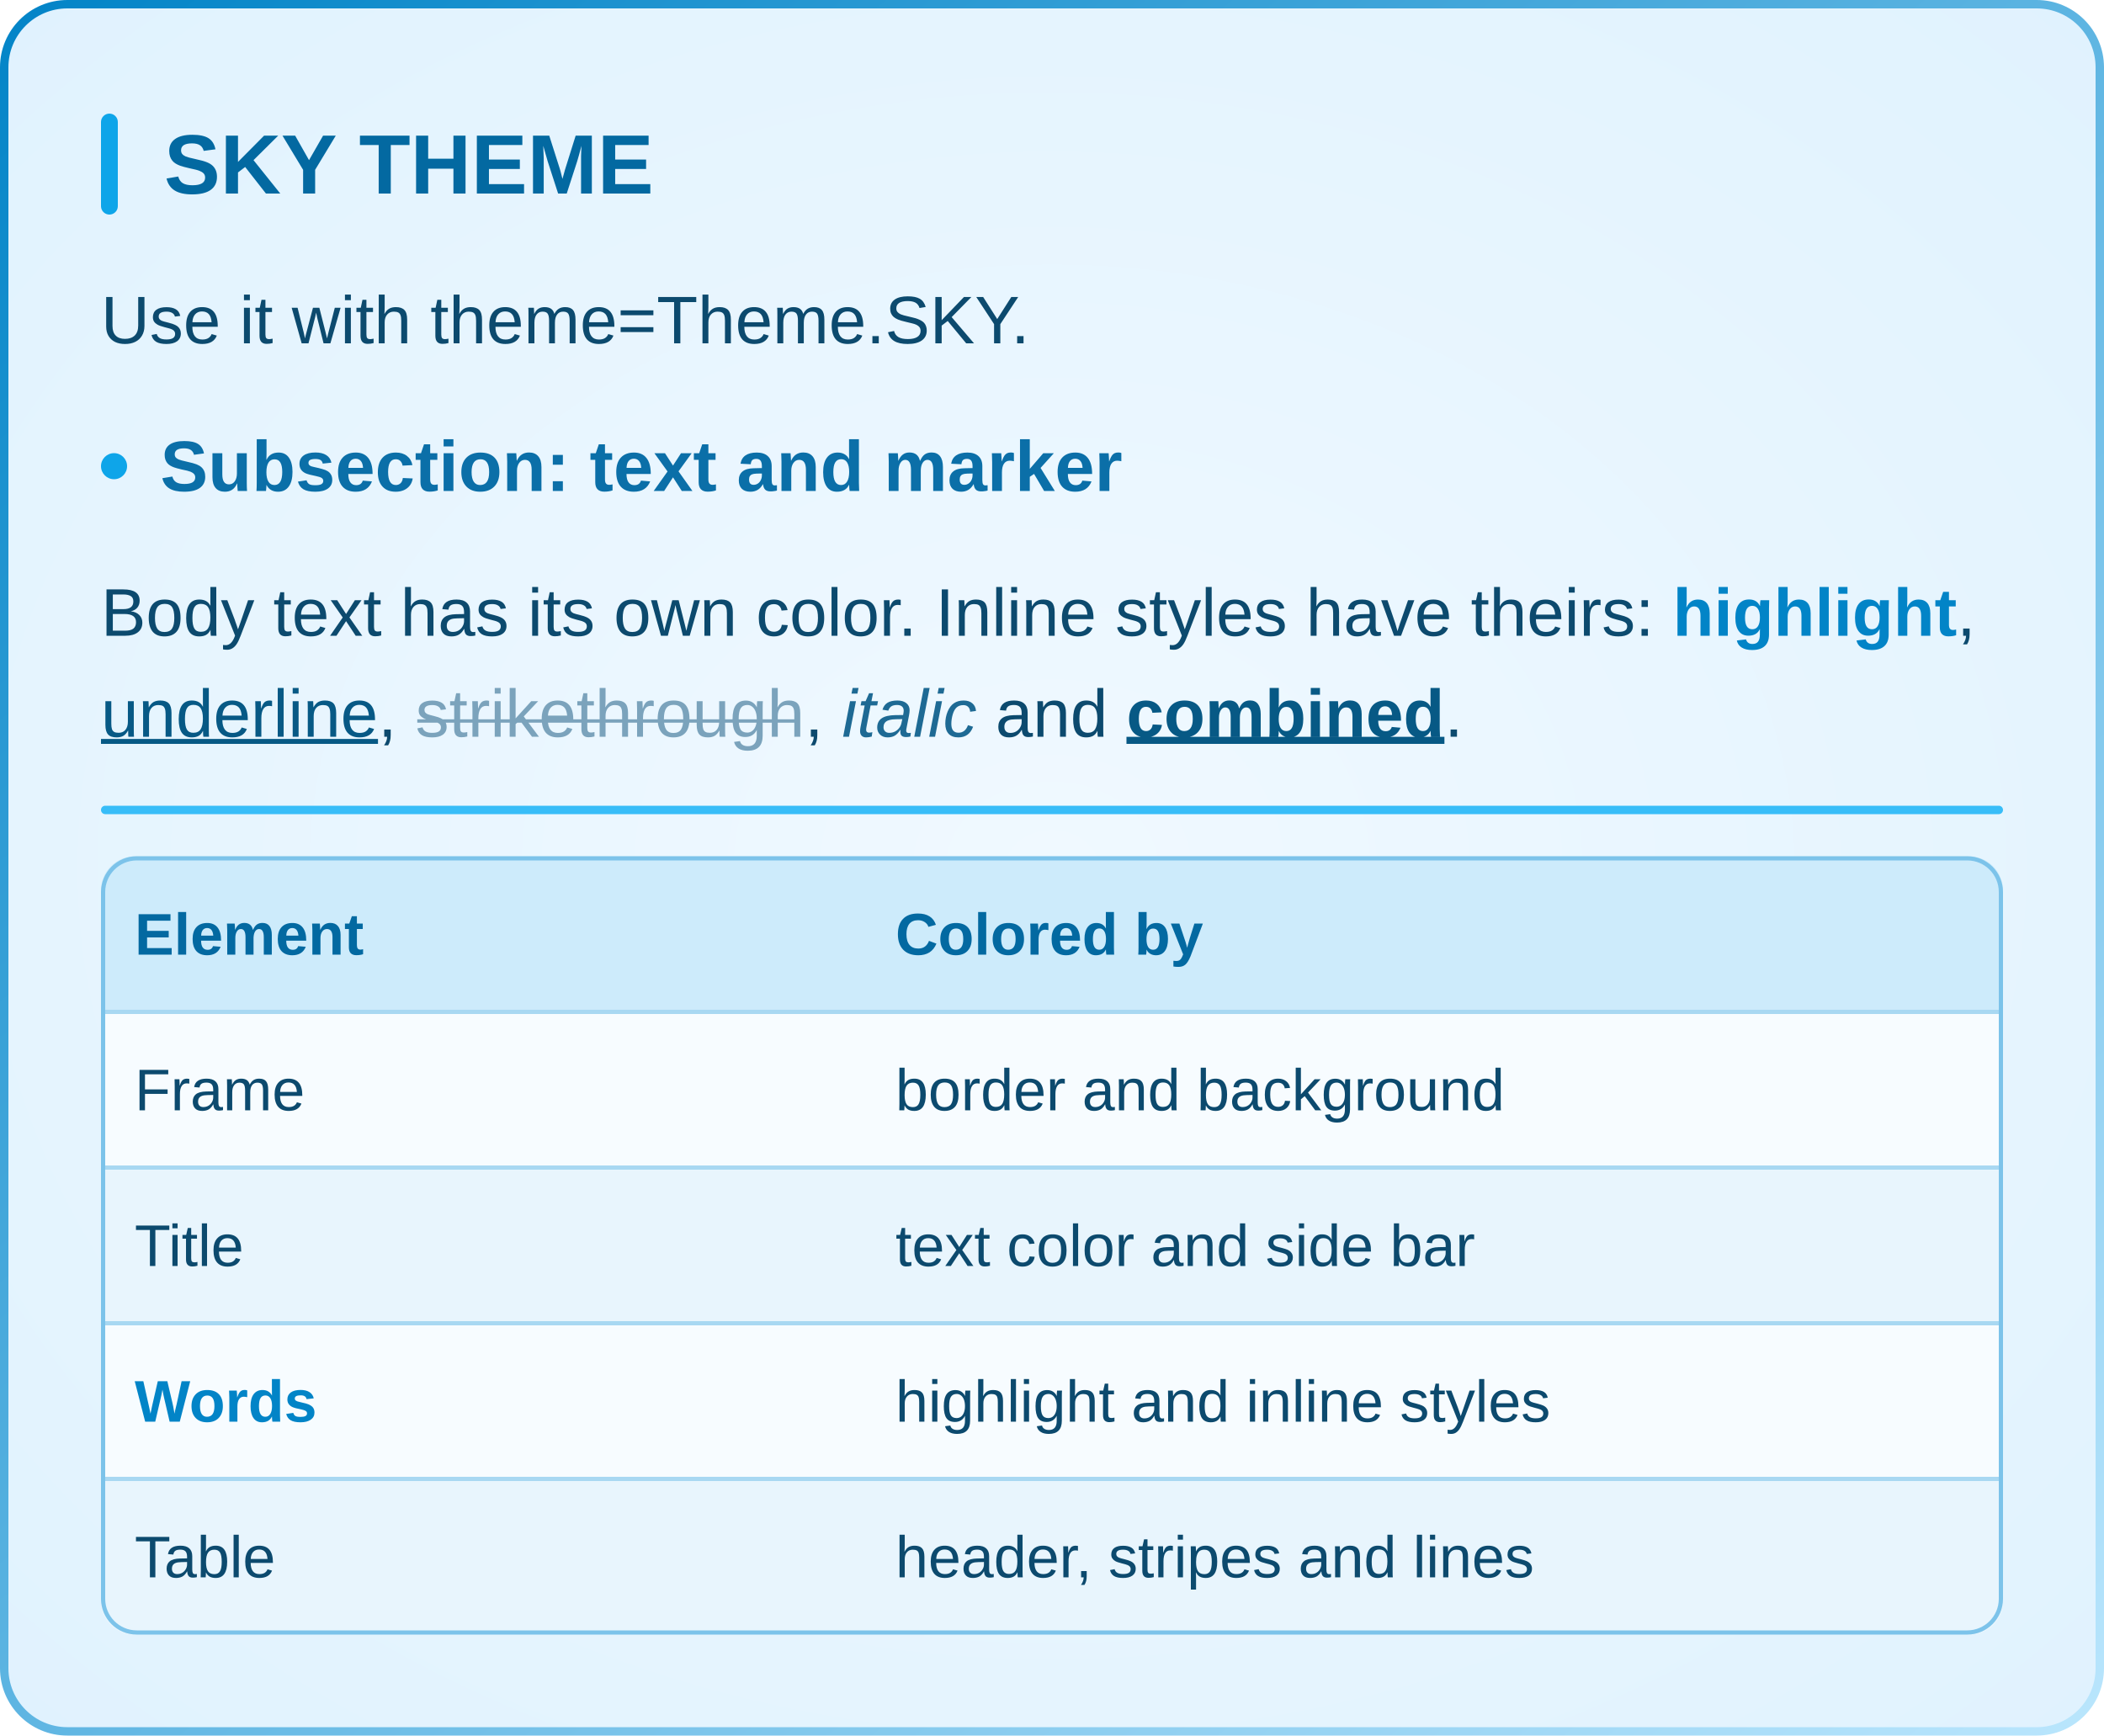
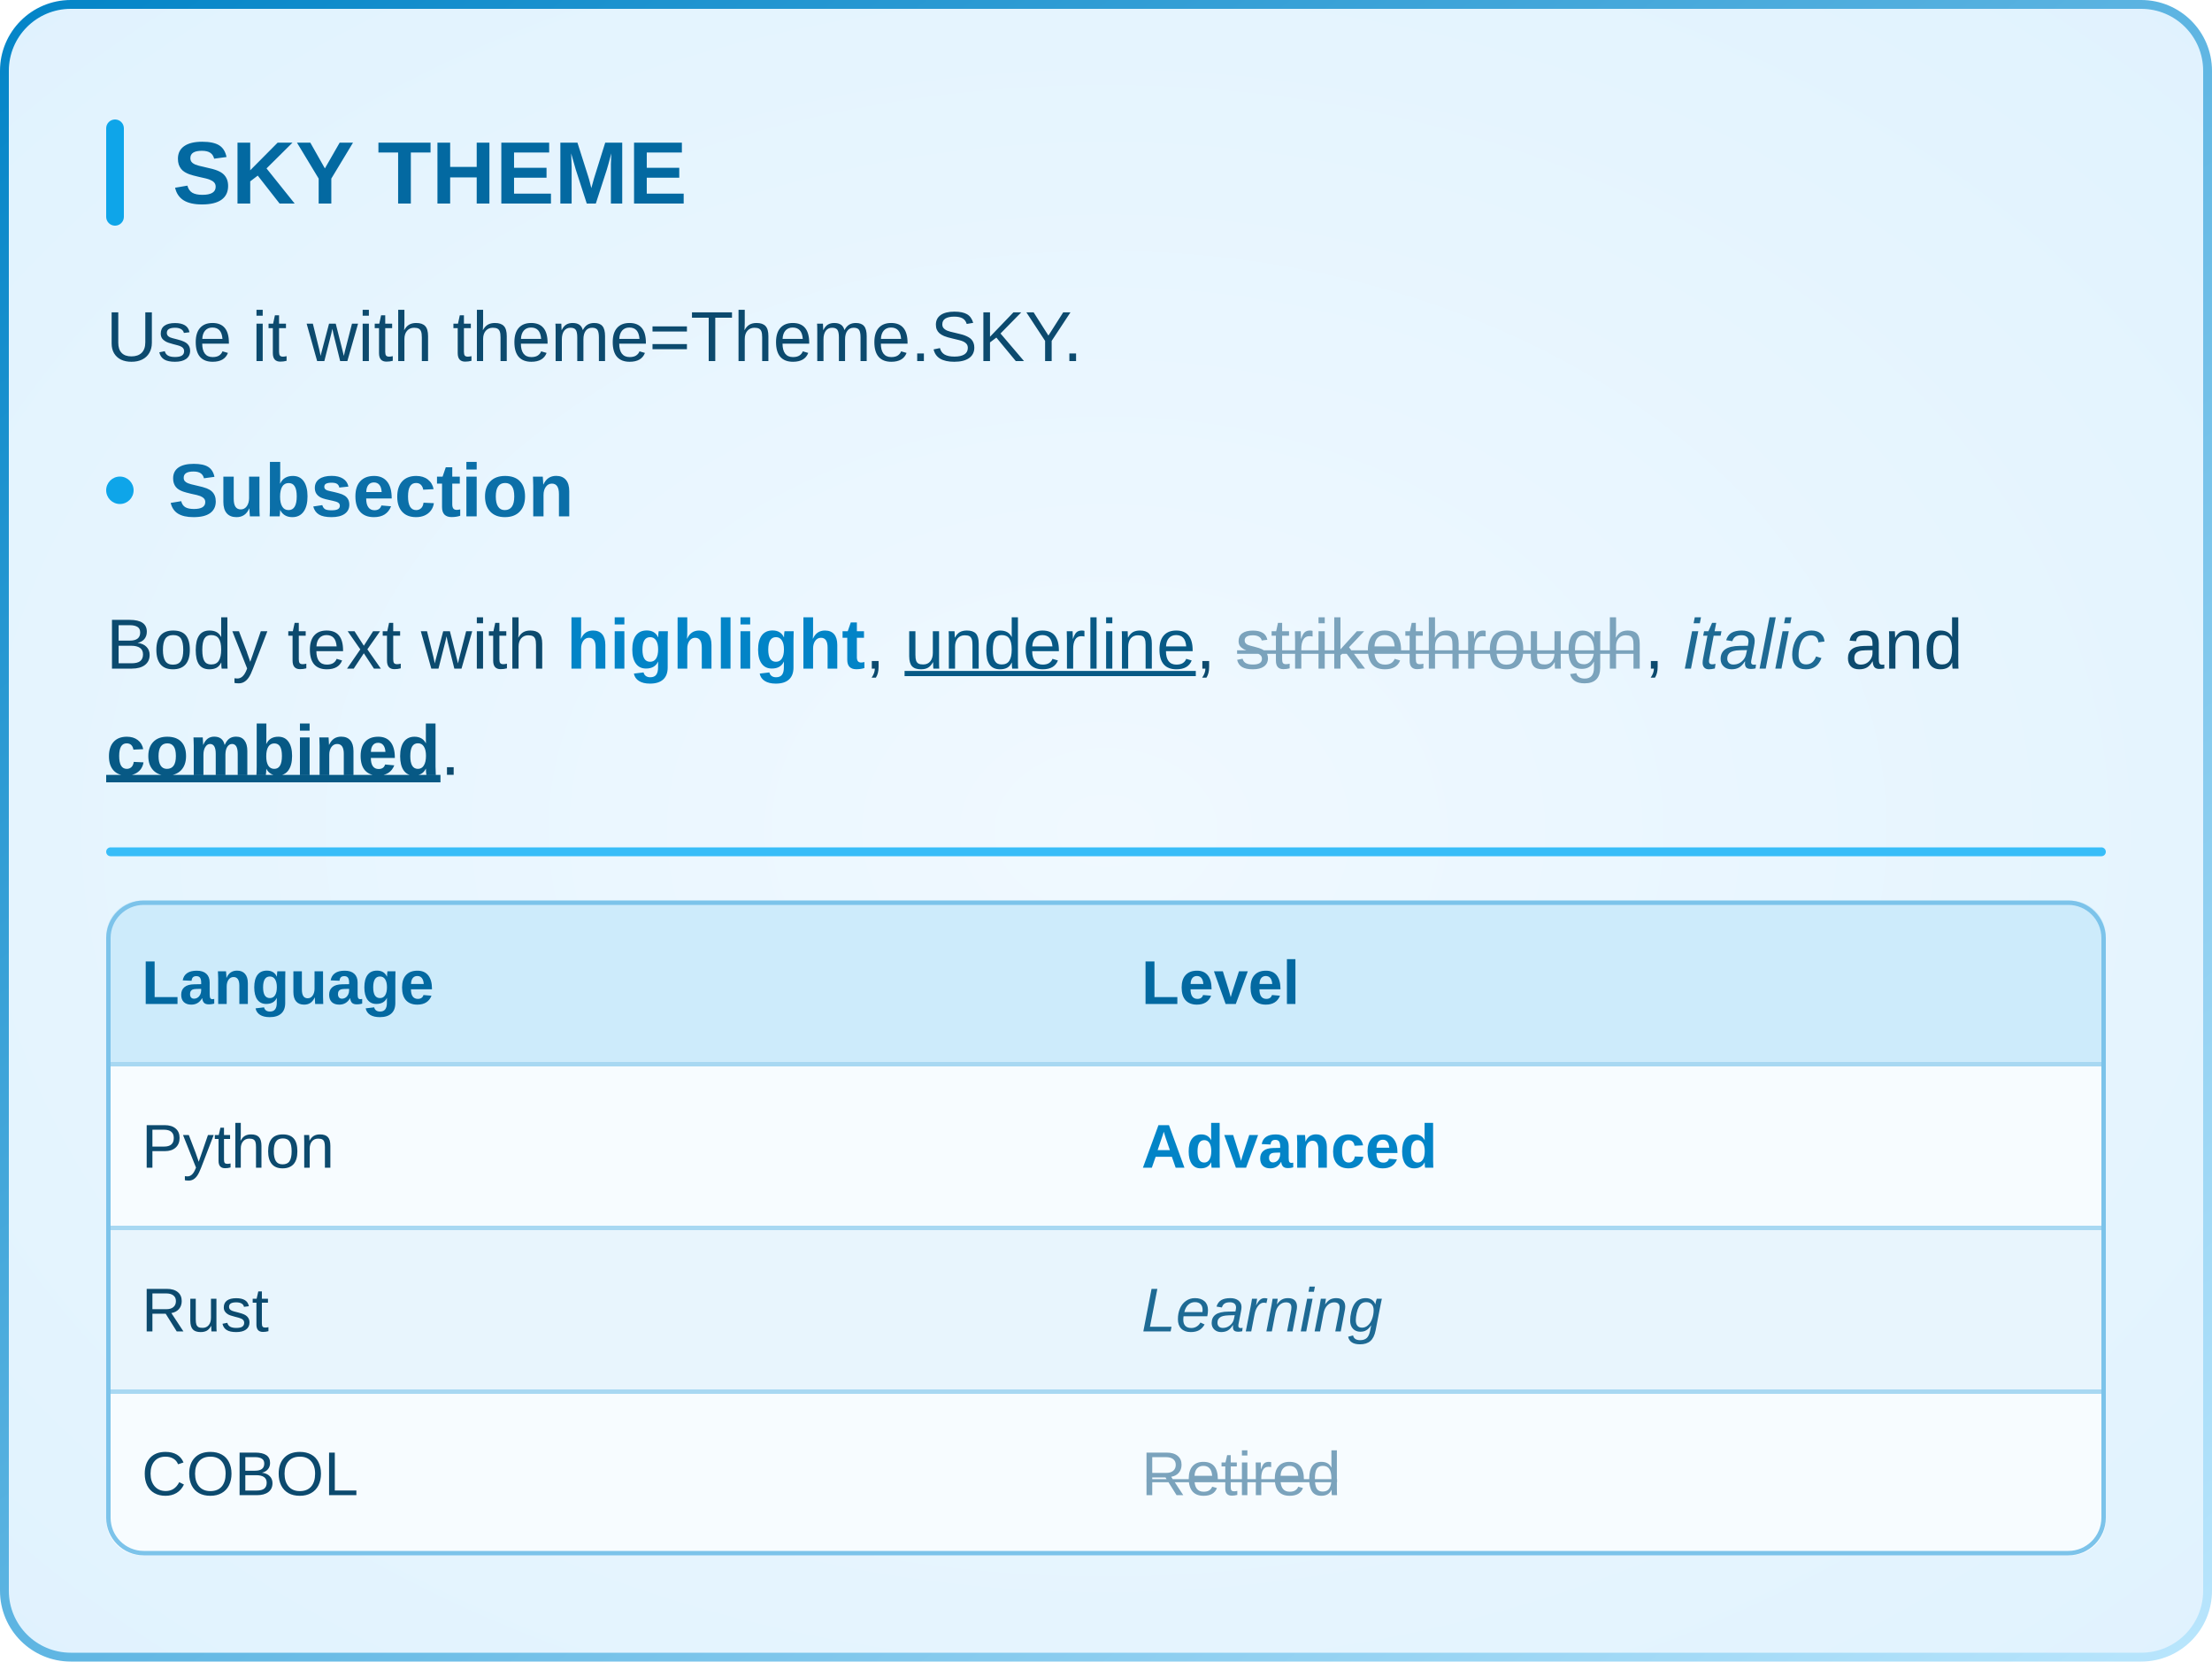
- <svg xmlns="http://www.w3.org/2000/svg" width="500" height="412.5" viewBox="0 0 500 412.5">
+ <svg xmlns="http://www.w3.org/2000/svg" width="500" height="375.5" viewBox="0 0 500 375.5">
  <style>
@keyframes dropin-b06b67fe {
0% { opacity: 0; transform: translate(0px, -40px) rotate(0deg) scale(1, 1); } 100% { opacity: 1; transform: translate(0px, 0px) rotate(0deg) scale(1, 1); }
}
.dropin-b06b67fe {
  animation: dropin-b06b67fe 0.8s cubic-bezier(0.22, 1, 0.36, 1) 0s 1 both;
  transform-box: fill-box;
  transform-origin: center;
}
@media (prefers-reduced-motion: reduce) {
  .dropin-b06b67fe { animation: none; }
}
</style>
  <g transform="translate(0 0)">
    <g class="dropin-b06b67fe">
      <defs>
        <radialGradient id="background" cx="0.5" cy="0.5" r="0.7">
          <stop offset="0" stop-color="#F0F9FF" />
          <stop offset="1" stop-color="#E0F2FE" />
        </radialGradient>
        <linearGradient id="border" x1="0" y1="0" x2="1" y2="1">
          <stop offset="0" stop-color="#0284C7" />
          <stop offset="1" stop-color="#BAE6FD" />
        </linearGradient>
      </defs>
-       <rect x="1" y="1" width="498" height="410.5" rx="15" fill="url(#background)" stroke="none" stroke-width="2" />
-       <rect x="1" y="1" width="498" height="410.5" rx="15" fill="none" stroke="url(#border)" stroke-width="2" />
+       <rect x="1" y="1" width="498" height="373.5" rx="15" fill="url(#background)" stroke="none" stroke-width="2" />
+       <rect x="1" y="1" width="498" height="373.5" rx="15" fill="none" stroke="url(#border)" stroke-width="2" />
      <g font-family="Arial, Helvetica, sans-serif">
        <rect x="24.0" y="27.0" width="4" height="24.0" rx="2" fill="#0EA5E9" />
        <text x="39.0" y="46.0" font-size="20" fill="#0369A1" font-weight="700">SKY THEME</text>
        <text x="24.0" y="81.6" font-size="16" fill="#0C4A6E">Use it with theme=Theme.SKY.</text>
        <circle cx="27.1" cy="110.8" r="3.1" fill="#0EA5E9" />
-         <text x="38.1" y="116.7" font-size="17" fill="#0B6FA8" font-weight="700">Subsection: text and marker</text>
-         <text x="24.0" y="151.1" font-size="16" fill="#0C4A6E">Body text has its own color. Inline styles have theirs: <tspan fill="#0284C7" font-weight="700">highlight</tspan>,</text>
+         <text x="38.1" y="116.7" font-size="17" fill="#0B6FA8" font-weight="700">Subsection</text>
+         <text x="24.0" y="151.1" font-size="16" fill="#0C4A6E">Body text with <tspan fill="#0284C7" font-weight="700">highlight</tspan>, <tspan fill="#075985" text-decoration="underline">underline</tspan>, <tspan fill="#7BA3BC" text-decoration="line-through">strikethrough</tspan>, <tspan fill="#1E6A94" font-style="italic">italic</tspan> and</text>
        <text x="24.0" y="175.1" font-size="16" fill="#0C4A6E">
-           <tspan fill="#075985" text-decoration="underline">underline</tspan>, <tspan fill="#7BA3BC" text-decoration="line-through">strikethrough</tspan>, <tspan fill="#1E6A94" font-style="italic">italic</tspan> and <tspan fill="#075985" font-weight="700" text-decoration="underline">combined</tspan>.</text>
+           <tspan fill="#075985" font-weight="700" text-decoration="underline">combined</tspan>.</text>
        <rect x="24.0" y="191.5" width="452.0" height="2" rx="1" fill="#38BDF8" />
        <clipPath id="table-clip-24-204">
-           <rect x="24.0" y="203.5" width="452.0" height="185.0" rx="8" />
+           <rect x="24.0" y="203.5" width="452.0" height="148.0" rx="8" />
        </clipPath>
        <g clip-path="url(#table-clip-24-204)">
-           <rect x="24.0" y="203.5" width="452.0" height="185.0" fill="#F7FCFF" />
+           <rect x="24.0" y="203.5" width="452.0" height="148.0" fill="#F7FCFF" />
          <rect x="24.0" y="203.5" width="452.0" height="37.0" fill="#CDEBFB" />
          <rect x="24.0" y="277.5" width="452.0" height="37.0" fill="#E8F5FD" />
-           <rect x="24.0" y="351.5" width="452.0" height="37.0" fill="#E8F5FD" />
        </g>
        <line x1="24.0" y1="240.5" x2="476.0" y2="240.5" stroke="#A8D8F2" stroke-width="1" />
        <line x1="24.0" y1="277.5" x2="476.0" y2="277.5" stroke="#A8D8F2" stroke-width="1" />
        <line x1="24.0" y1="314.5" x2="476.0" y2="314.5" stroke="#A8D8F2" stroke-width="1" />
-         <line x1="24.0" y1="351.5" x2="476.0" y2="351.5" stroke="#A8D8F2" stroke-width="1" />
-         <text x="32.0" y="226.9" font-size="14" fill="#0369A1" font-weight="700">Element</text>
-         <text x="212.8" y="226.9" font-size="14" fill="#0369A1" font-weight="700">Colored by</text>
-         <text x="32.0" y="263.9" font-size="14" fill="#0C4A6E">Frame</text>
-         <text x="212.8" y="263.9" font-size="14" fill="#0C4A6E">border and background</text>
-         <text x="32.0" y="300.9" font-size="14" fill="#0C4A6E">Title</text>
-         <text x="212.8" y="300.9" font-size="14" fill="#0C4A6E">text color and side bar</text>
-         <text x="32.0" y="337.9" font-size="14" fill="#0C4A6E">
-           <tspan fill="#0284C7" font-weight="700">Words</tspan>
+         <text x="32.0" y="226.9" font-size="14" fill="#0369A1" font-weight="700">Language</text>
+         <text x="258.0" y="226.9" font-size="14" fill="#0369A1" font-weight="700">Level</text>
+         <text x="32.0" y="263.9" font-size="14" fill="#0C4A6E">Python</text>
+         <text x="258.0" y="263.9" font-size="14" fill="#0C4A6E">
+           <tspan fill="#0284C7" font-weight="700">Advanced</tspan>
        </text>
-         <text x="212.8" y="337.9" font-size="14" fill="#0C4A6E">highlight and inline styles</text>
-         <text x="32.0" y="374.9" font-size="14" fill="#0C4A6E">Table</text>
-         <text x="212.8" y="374.9" font-size="14" fill="#0C4A6E">header, stripes and lines</text>
-         <rect x="24.5" y="204.0" width="451.0" height="184.0" rx="8" fill="none" stroke="#7CC3EA" stroke-width="1" />
+         <text x="32.0" y="300.9" font-size="14" fill="#0C4A6E">Rust</text>
+         <text x="258.0" y="300.9" font-size="14" fill="#0C4A6E">
+           <tspan fill="#1E6A94" font-style="italic">Learning</tspan>
+         </text>
+         <text x="32.0" y="337.9" font-size="14" fill="#0C4A6E">COBOL</text>
+         <text x="258.0" y="337.9" font-size="14" fill="#0C4A6E">
+           <tspan fill="#7BA3BC" text-decoration="line-through">Retired</tspan>
+         </text>
+         <rect x="24.5" y="204.0" width="451.0" height="147.0" rx="8" fill="none" stroke="#7CC3EA" stroke-width="1" />
      </g>
    </g>
  </g>
</svg>
